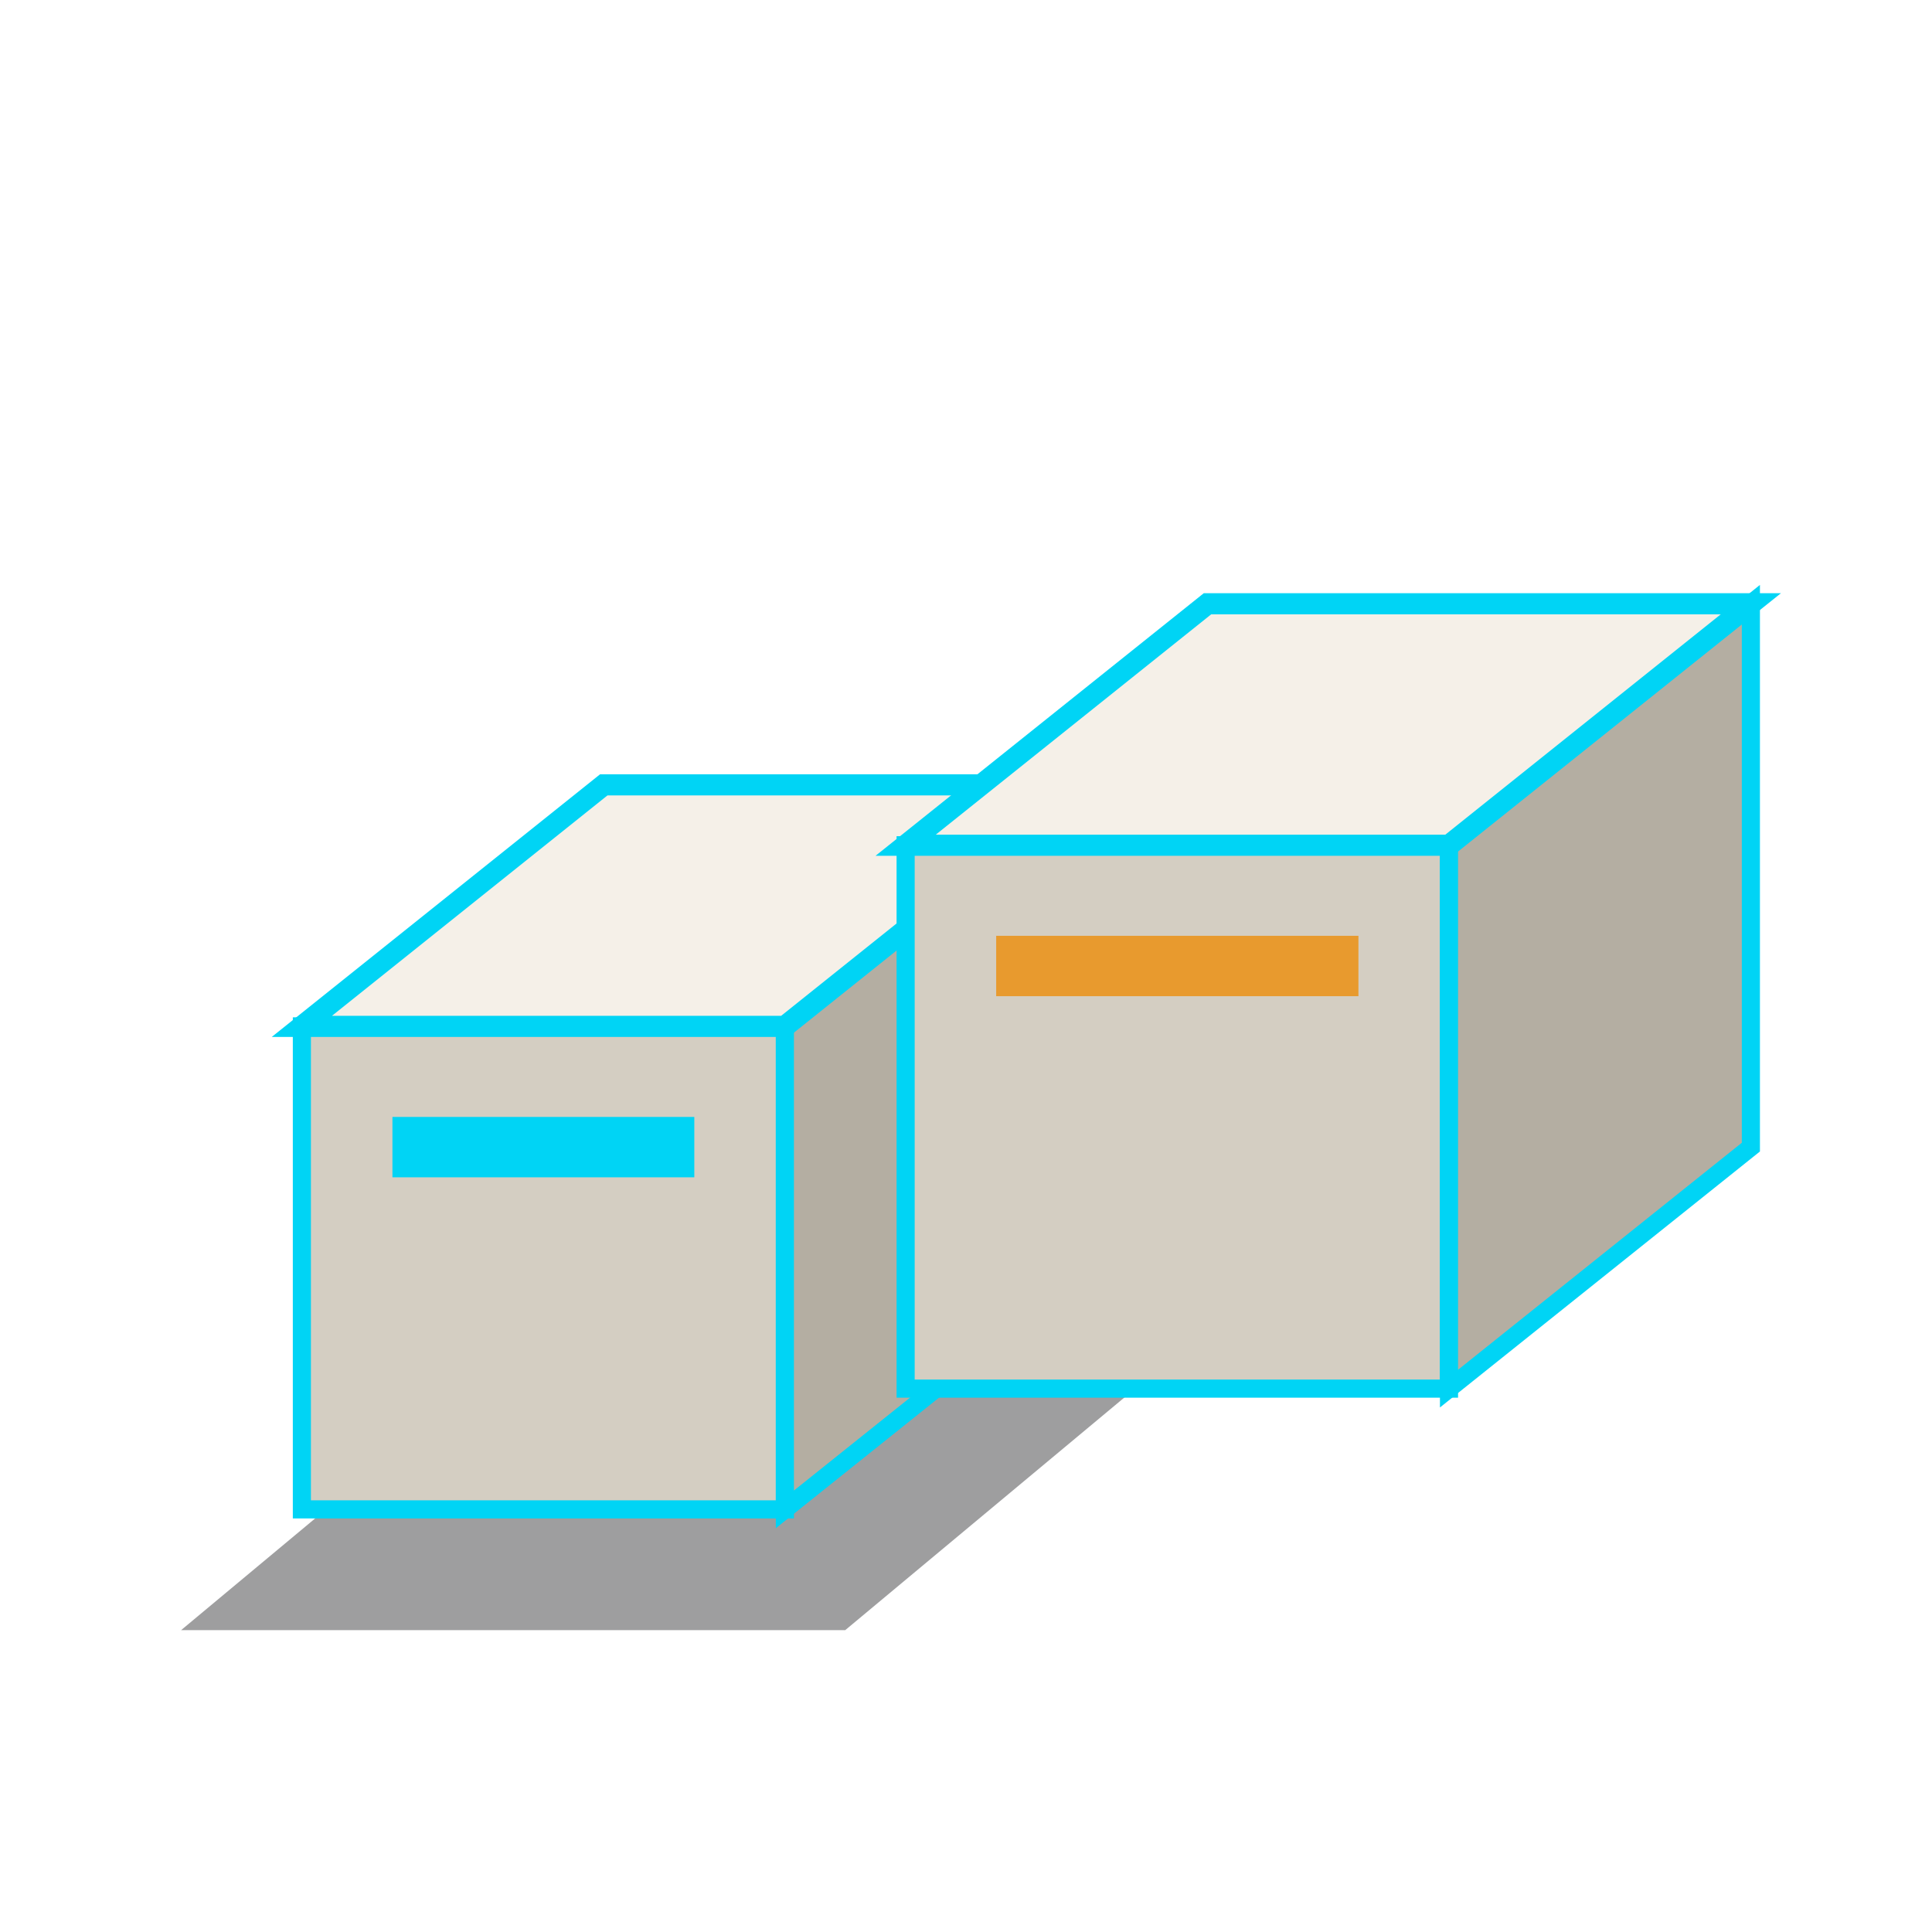
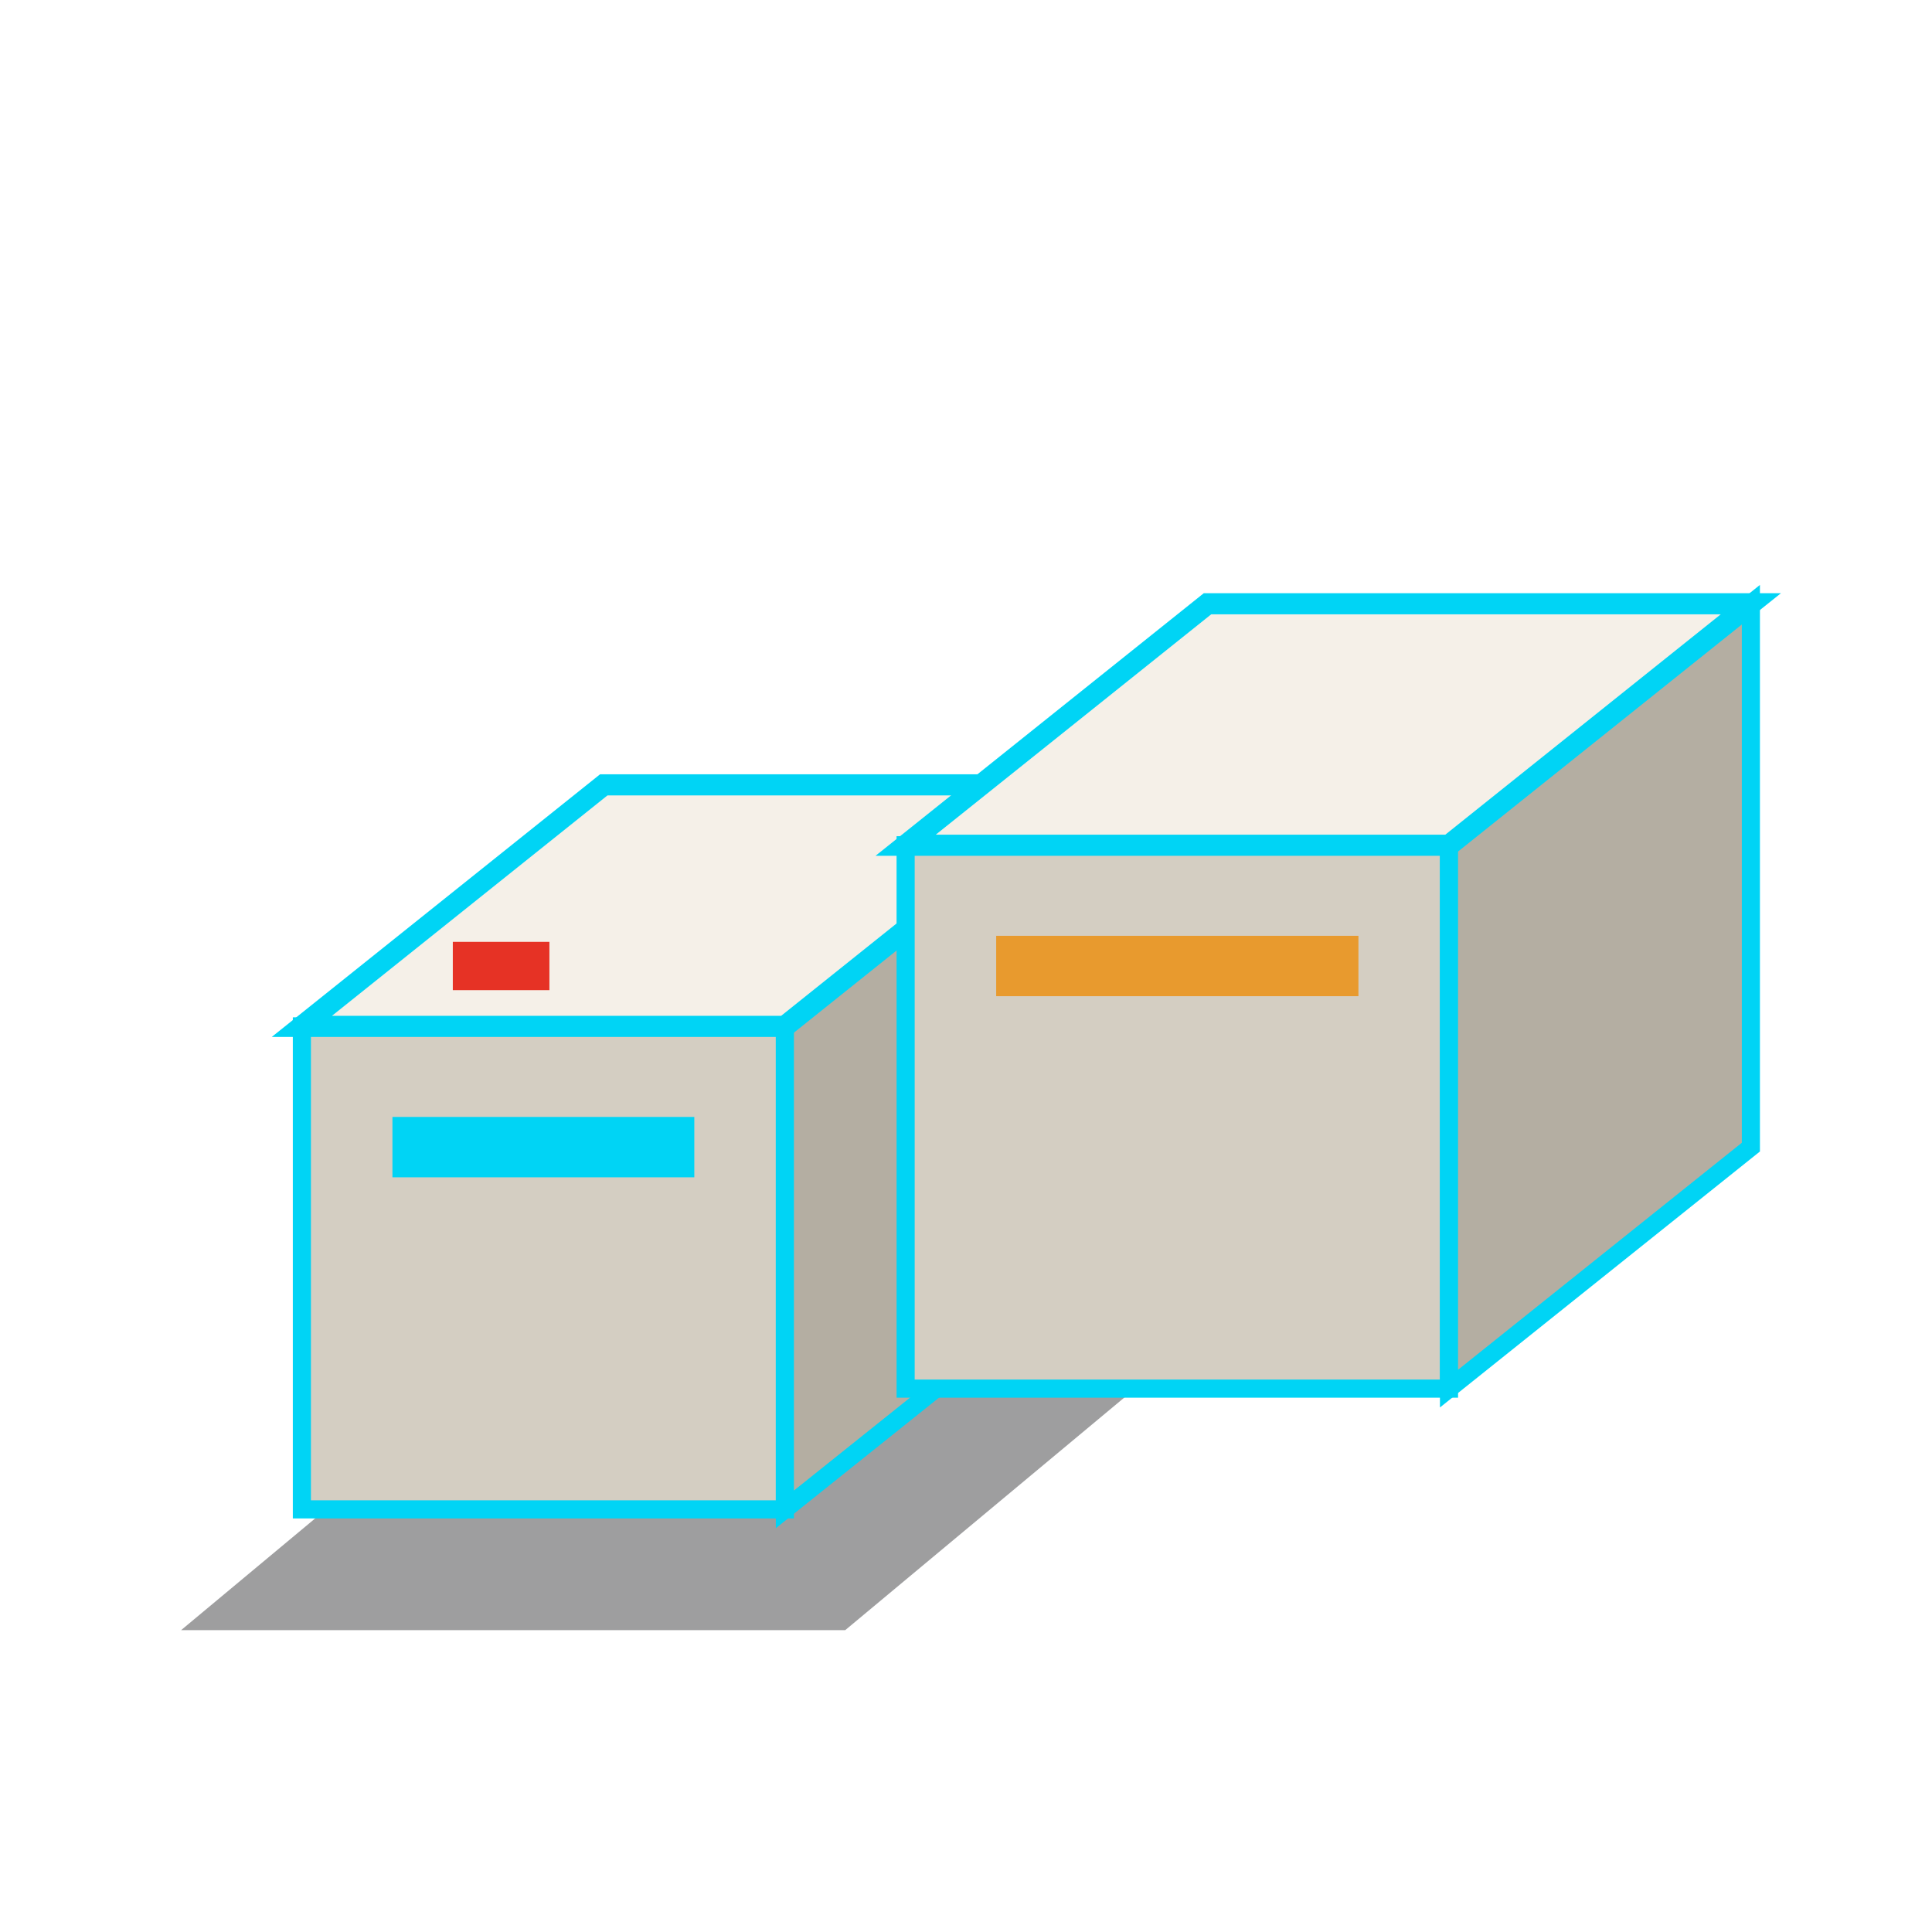
<svg xmlns="http://www.w3.org/2000/svg" viewBox="0 0 64 64">
  <path d="M6 54 L28 54 L40 44 L18 44 Z" fill="#0c0c10" opacity="0.4" />
  <path d="M10 50 L26 50 L26 34 L10 34 Z" fill="#d4cec2" stroke="#00D4F5" stroke-width="0.6" />
  <path d="M26 50 L36 42 L36 26 L26 34 Z" fill="#b4aea2" stroke="#00D4F5" stroke-width="0.6" />
  <path d="M10 34 L26 34 L36 26 L20 26 Z" fill="#F5F0E8" stroke="#00D4F5" stroke-width="0.7" />
  <rect x="13" y="37" width="10" height="2" fill="#00D4F5" />
+   <rect x="15" y="31.2" width="3.2" height="1.6" fill="#E63225" />
  <path d="M30 46 L48 46 L48 28 L30 28 Z" fill="#d4cec2" stroke="#00D4F5" stroke-width="0.6" />
  <path d="M48 46 L58 38 L58 20 L48 28 Z" fill="#b4aea2" stroke="#00D4F5" stroke-width="0.6" />
  <path d="M30 28 L48 28 L58 20 L40 20 Z" fill="#F5F0E8" stroke="#00D4F5" stroke-width="0.7" />
  <rect x="33" y="31" width="12" height="2" fill="#E89A2E" />
</svg>
